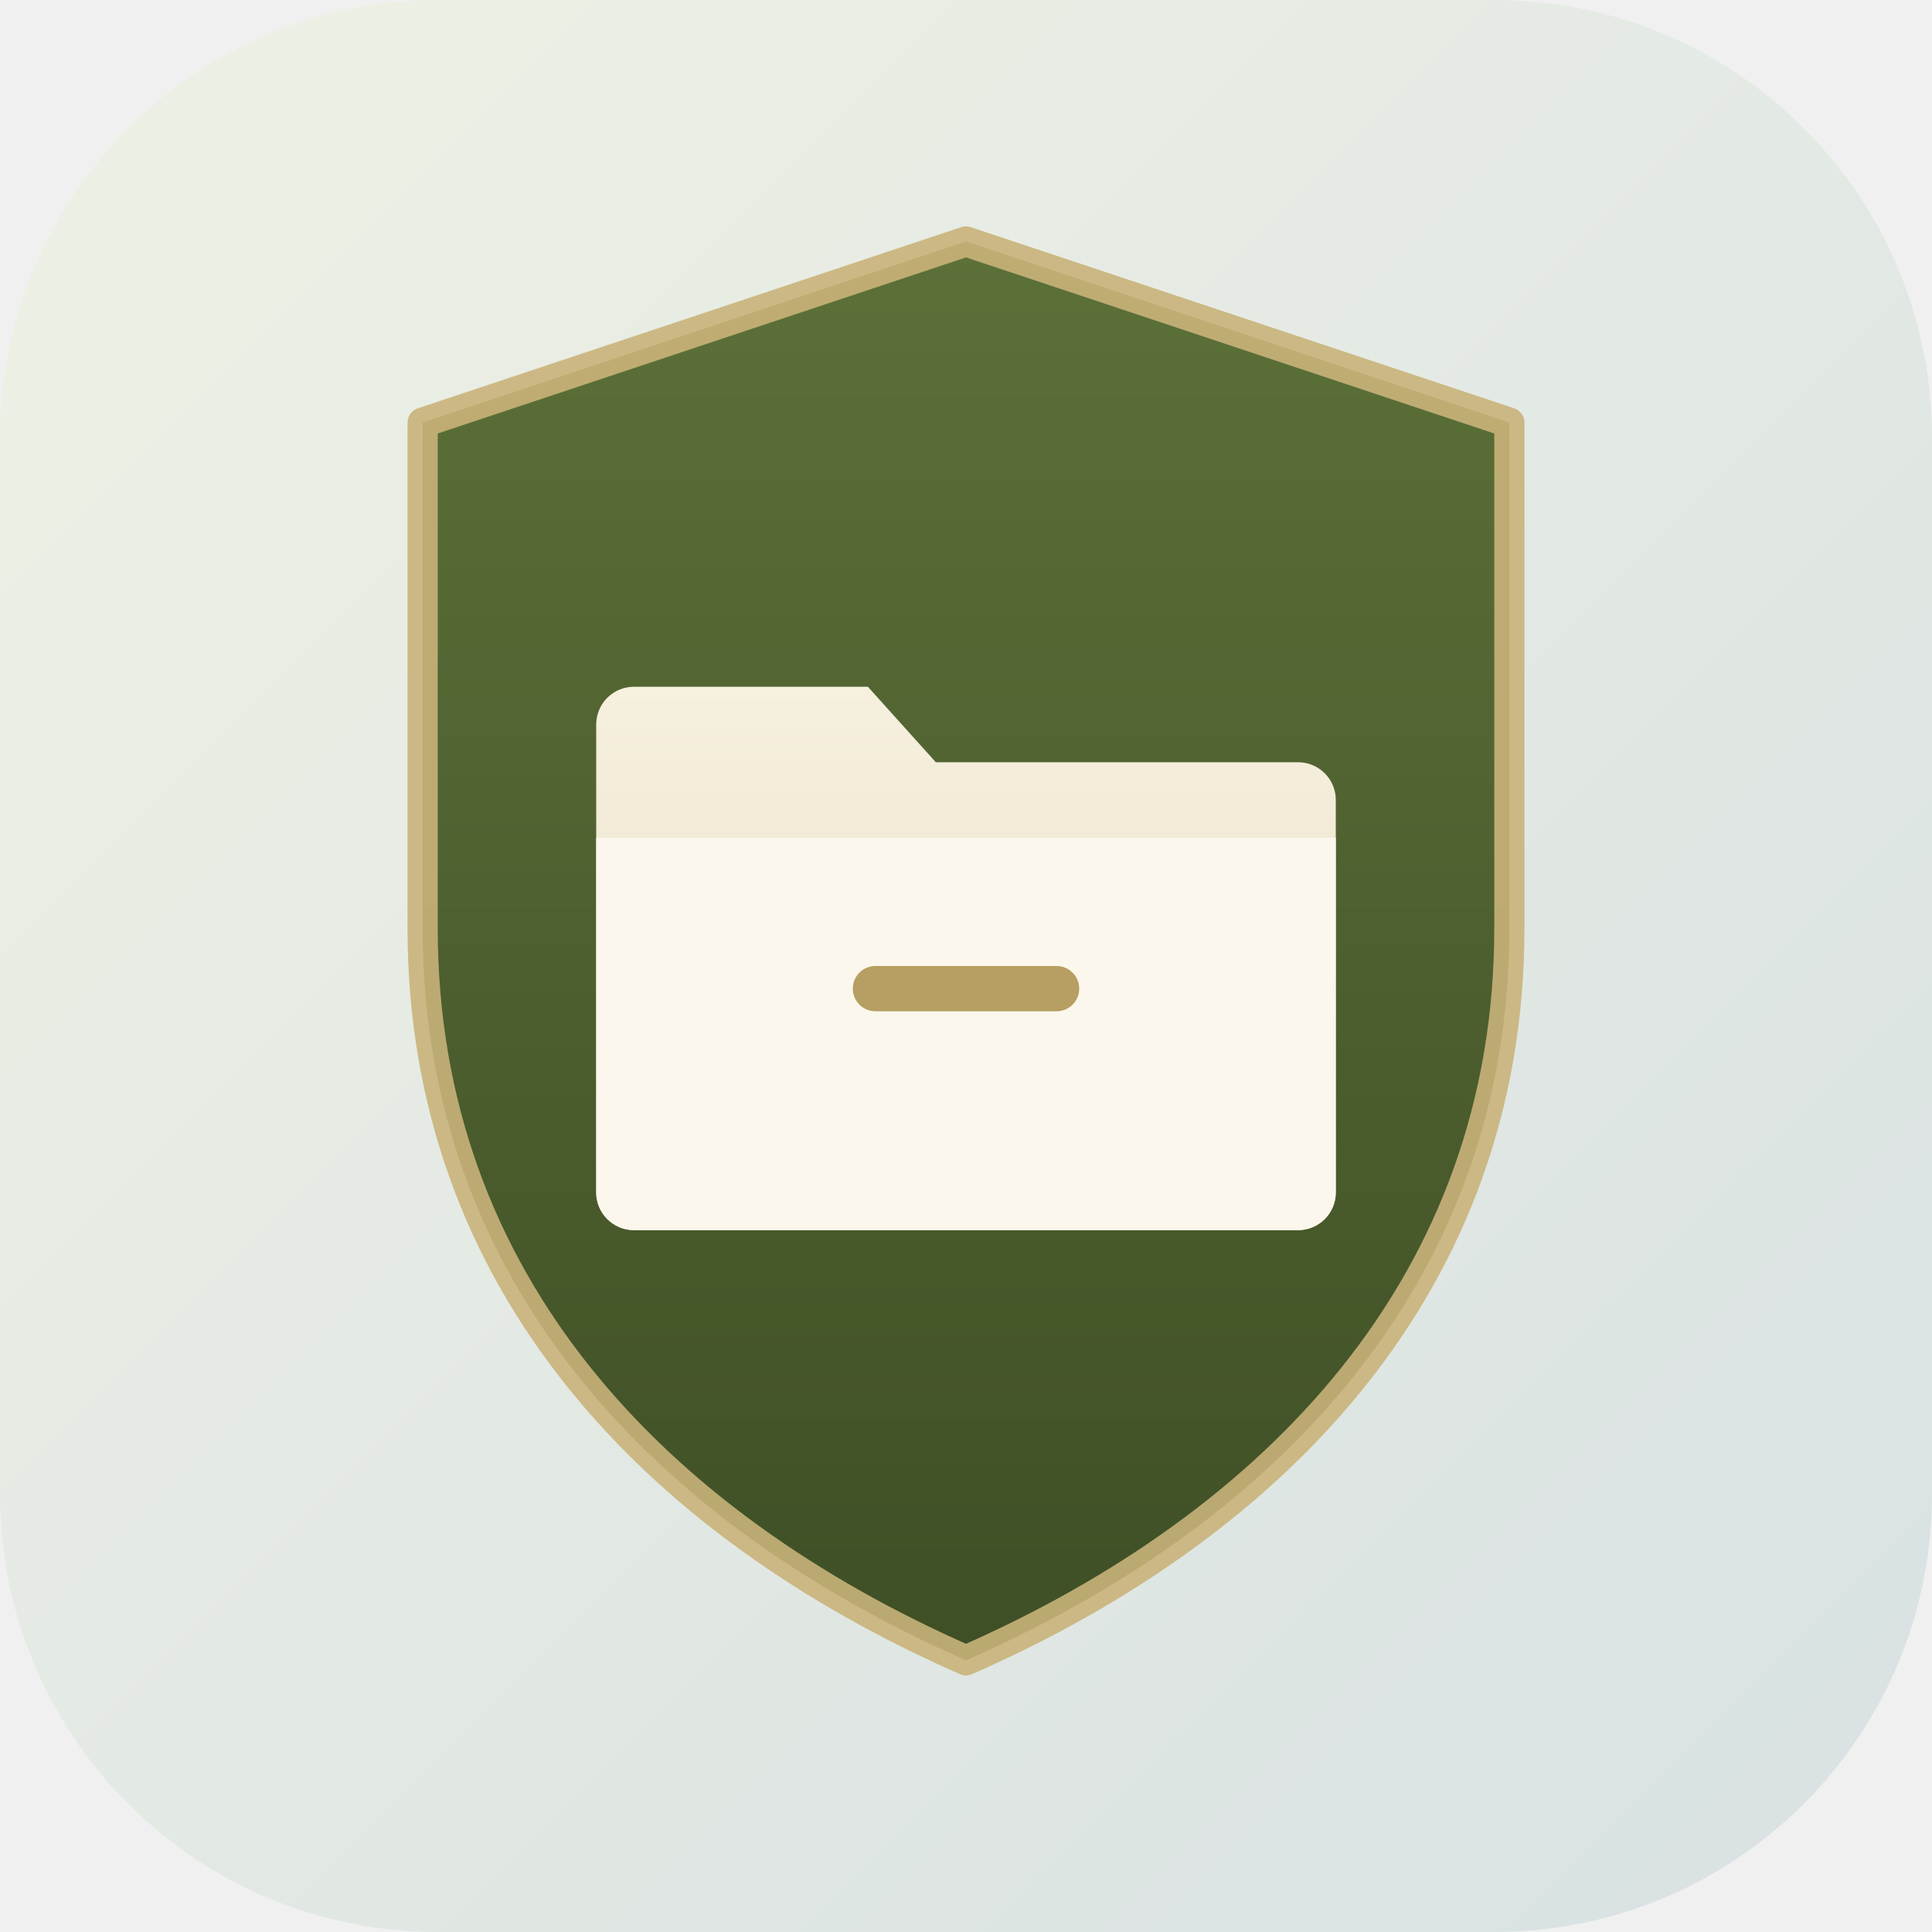
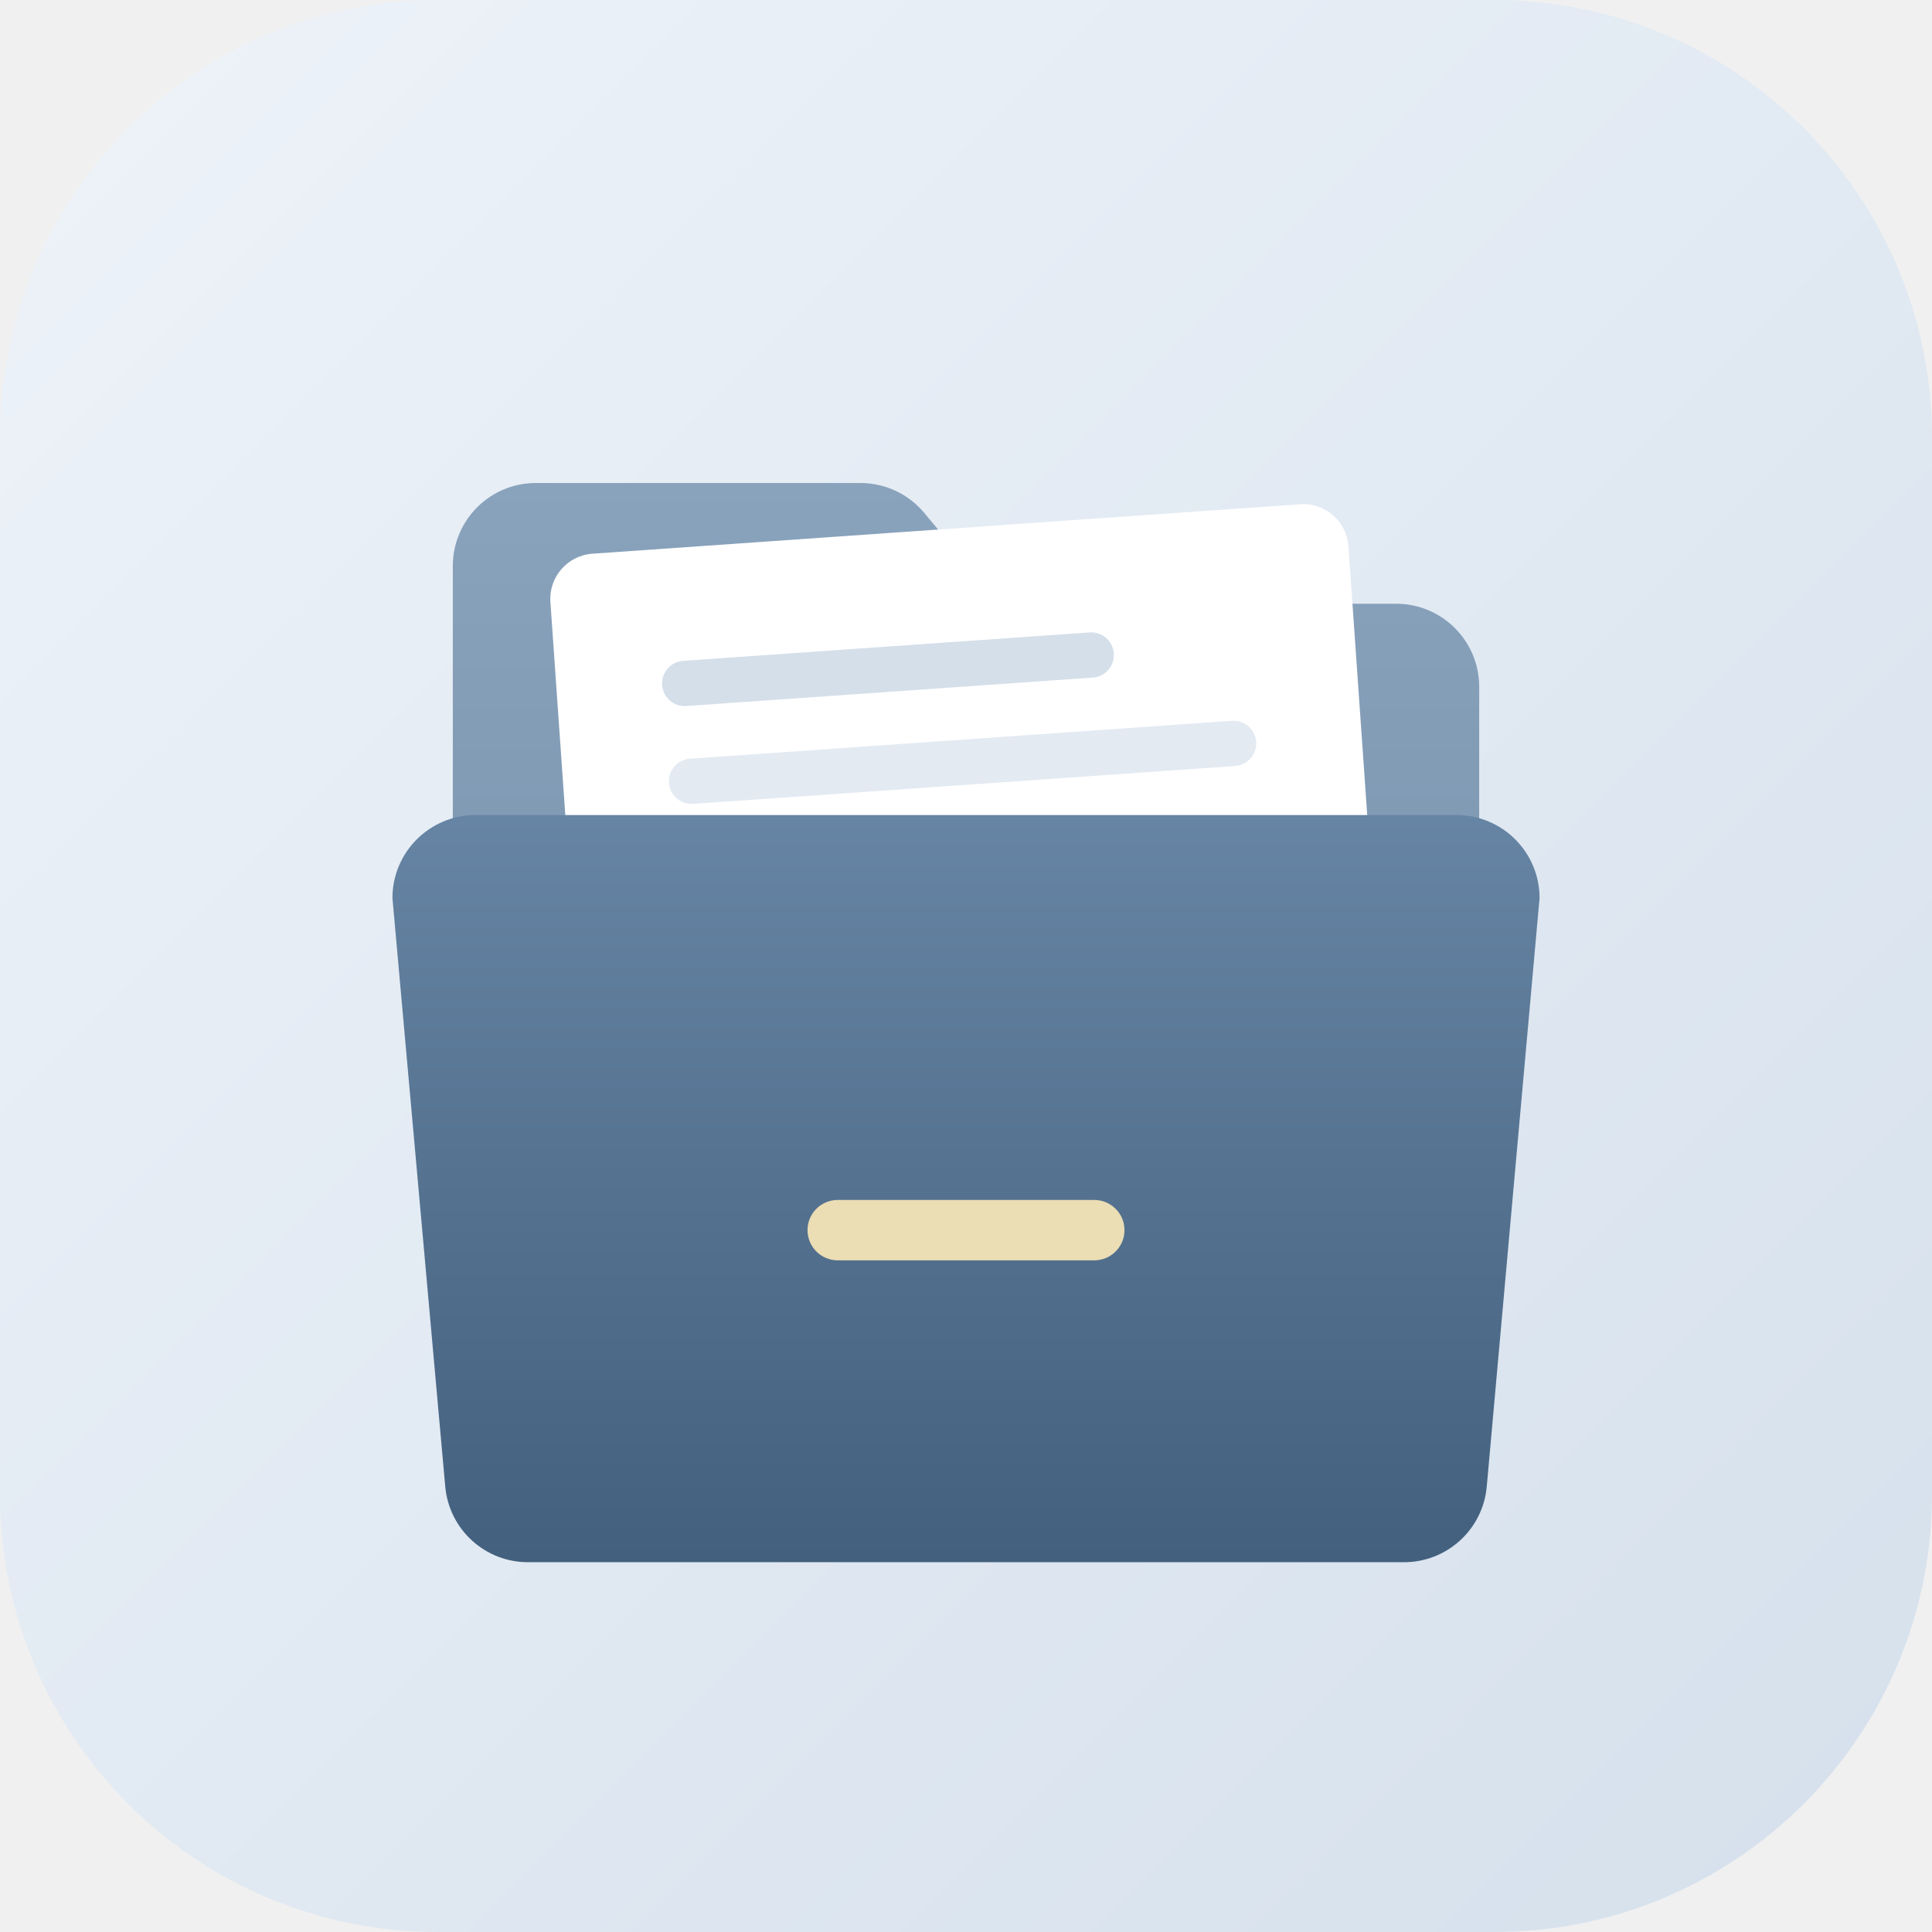
<svg xmlns="http://www.w3.org/2000/svg" viewBox="0 0 512 512">
  <defs>
-     <linearGradient id="zemin" x1="0" y1="0" x2="1" y2="1">
-       <stop offset="0" stop-color="#EEF1E4" />
-       <stop offset="1" stop-color="#D8E1E3" />
+     <linearGradient id="lgz" x1="0" y1="0" x2="1" y2="1">
+       <stop offset="0" stop-color="#EEF3F9" />
+       <stop offset="1" stop-color="#D5E0EC" />
    </linearGradient>
-     <linearGradient id="kalkan" x1="0" y1="0" x2="0" y2="1">
-       <stop offset="0" stop-color="#5C7038" />
-       <stop offset="1" stop-color="#3F4F26" />
+     <linearGradient id="lgo" x1="0" y1="0" x2="0" y2="1">
+       <stop offset="0" stop-color="#6684A3" />
+       <stop offset="1" stop-color="#43607E" />
    </linearGradient>
-     <linearGradient id="klasor" x1="0" y1="0" x2="0" y2="1">
-       <stop offset="0" stop-color="#F6F0DF" />
-       <stop offset="1" stop-color="#E8DDC0" />
+     <linearGradient id="lga" x1="0" y1="0" x2="0" y2="1">
+       <stop offset="0" stop-color="#8AA3BC" />
+       <stop offset="1" stop-color="#6E89A6" />
    </linearGradient>
  </defs>
-   <rect width="512" height="512" rx="116" fill="url(#zemin)" />
-   <path d="M256 64 L400 112 V246 C400 340 338 404 256 440 C174 404 112 340 112 246 V112 Z" fill="url(#kalkan)" />
-   <path d="M256 64 L400 112 V246 C400 340 338 404 256 440 C174 404 112 340 112 246 V112 Z" fill="none" stroke="#C9B37A" stroke-width="8" stroke-linejoin="round" opacity=".9" />
-   <g transform="translate(0,-30) scale(1.0)">
-     <path d="M168 212 h62 l18 20 h96 a10 10 0 0 1 10 10 v104 a10 10 0 0 1 -10 10 h-176 a10 10 0 0 1 -10 -10 v-124 a10 10 0 0 1 10 -10 z" fill="url(#klasor)" />
-     <path d="M158 252 h196 v94 a10 10 0 0 1 -10 10 h-176 a10 10 0 0 1 -10 -10 z" fill="#FBF7EC" />
-     <rect x="226" y="286" width="60" height="12" rx="6" fill="#B79E62" />
-   </g>
+   <rect width="512" height="512" rx="116" fill="url(#lgz)" />
+   <path d="M120 150 a22 22 0 0 1 22 -22 h86 a22 22 0 0 1 17 8 l20 24 h105 a22 22 0 0 1 22 22 v208 a22 22 0 0 1 -22 22 h-228 a22 22 0 0 1 -22 -22 z" fill="url(#lga)" />
+   <rect x="150" y="140" width="212" height="150" rx="12" fill="#FFFFFF" transform="rotate(-4 256 215)" />
+   <rect x="178" y="170" width="120" height="12" rx="6" fill="#D5DFEA" transform="rotate(-4 256 215)" />
+   <rect x="178" y="196" width="156" height="12" rx="6" fill="#E3EAF2" transform="rotate(-4 256 215)" />
+   <path d="M104 238 a22 22 0 0 1 22 -22 h260 a22 22 0 0 1 22 22 l-14 156 a22 22 0 0 1 -22 20 h-232 a22 22 0 0 1 -22 -20 z" fill="url(#lgo)" />
+   <rect x="214" y="318" width="84" height="16" rx="8" fill="#EBDDB4" />
</svg>
